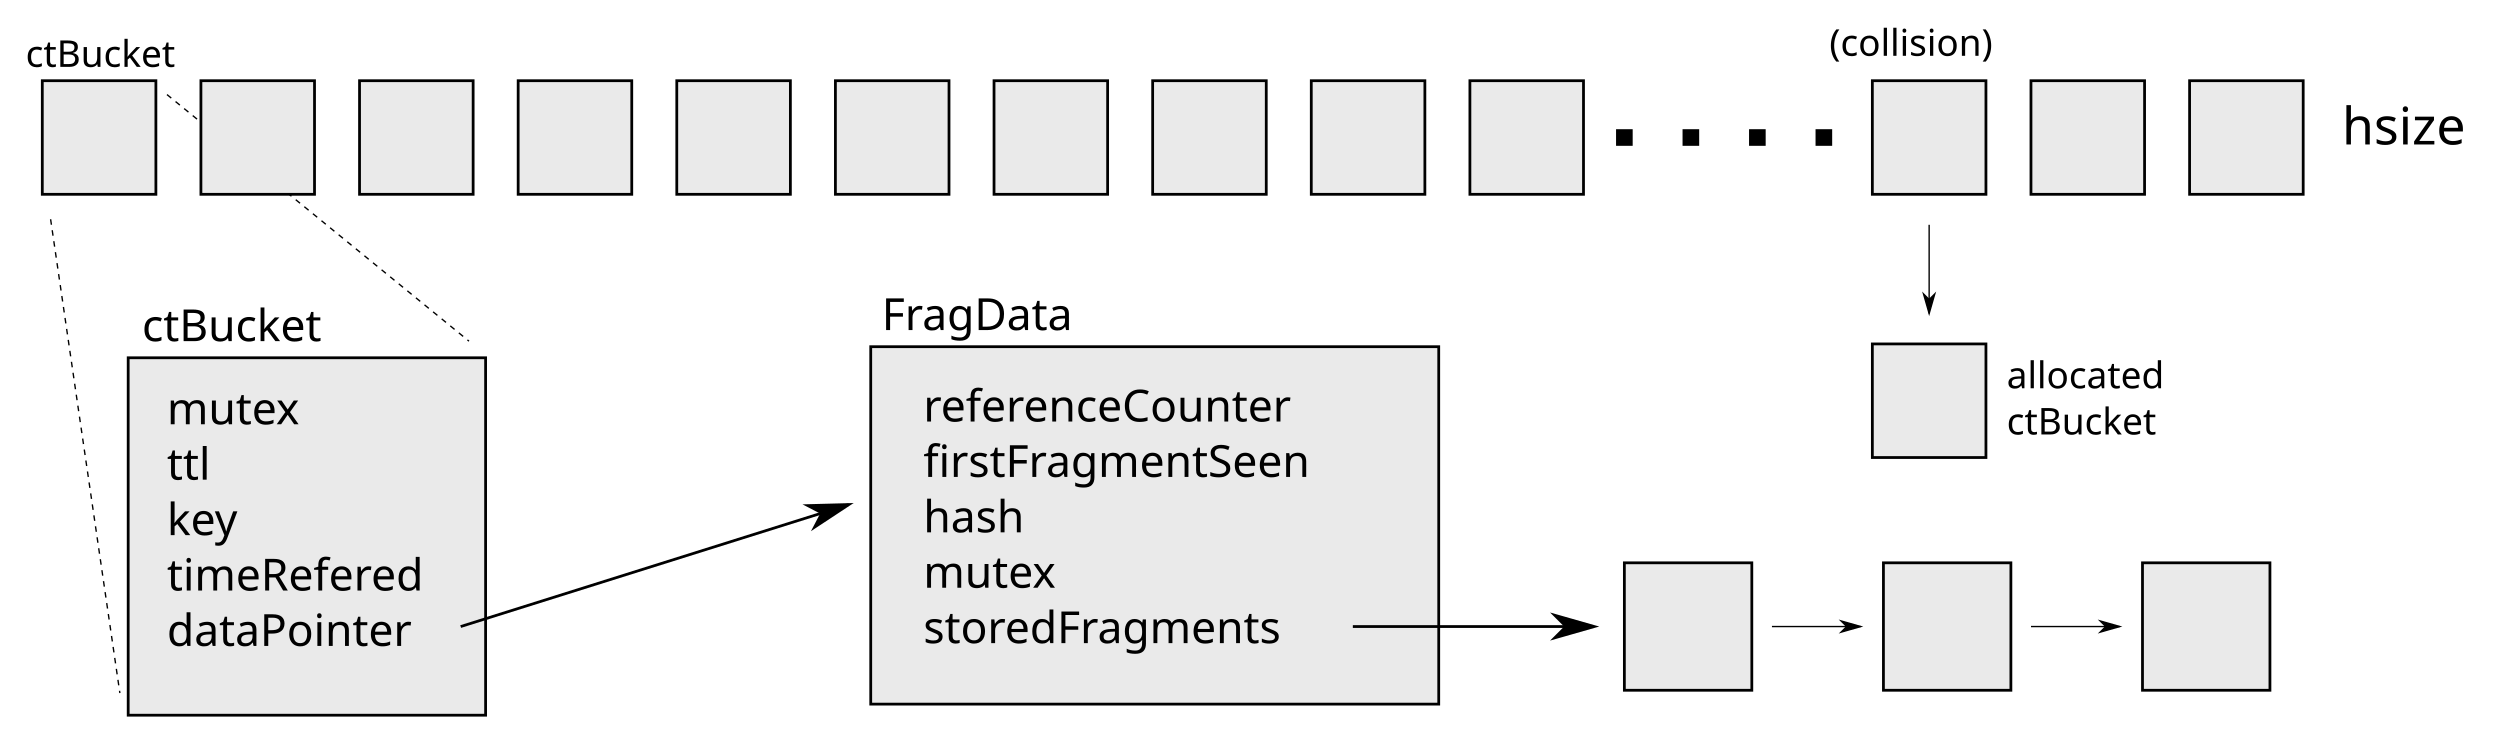
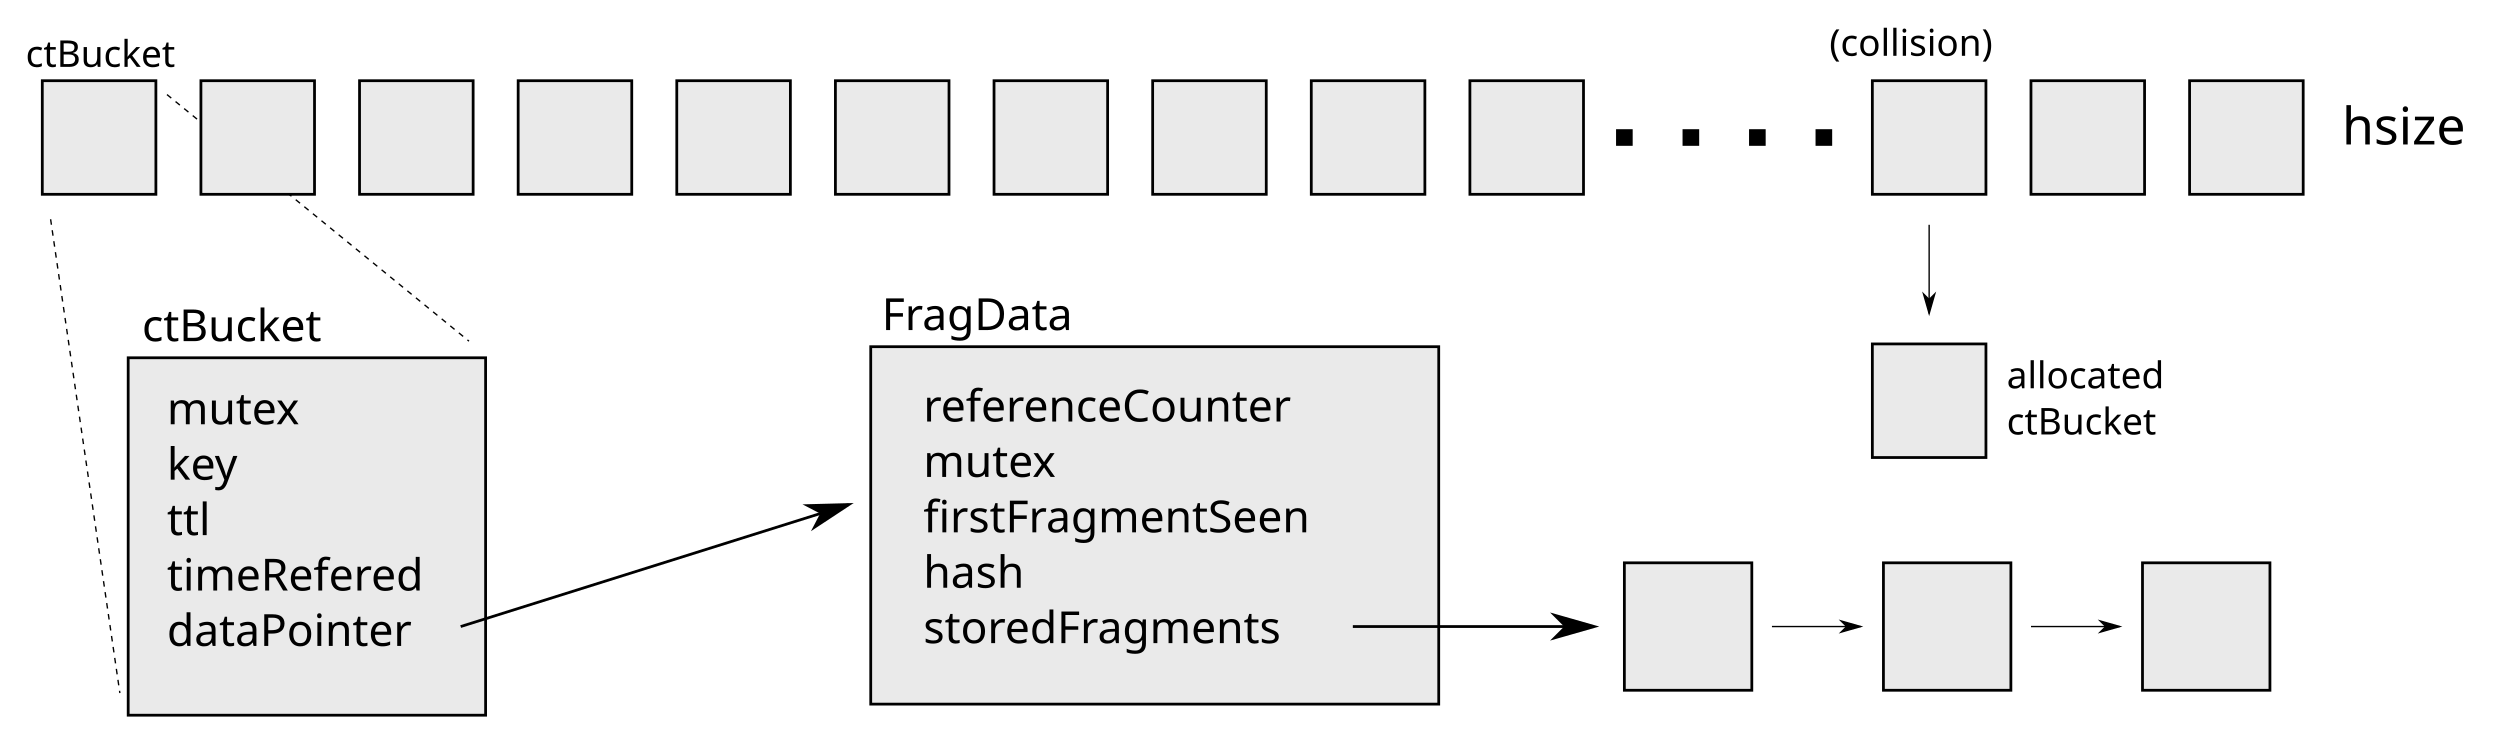
<svg xmlns="http://www.w3.org/2000/svg" xmlns:xlink="http://www.w3.org/1999/xlink" width="902.296" height="268.63" viewBox="0 0 902.296 268.63" version="1.1" id="SVGRoot">
  <defs id="defs3737">
    <marker orient="auto" refY="0" refX="0" id="marker4336" style="overflow:visible">
      <path id="path4334" d="M 0,0 5,-5 -12.5,0 5,5 Z" style="fill:#000000;fill-opacity:1;fill-rule:evenodd;stroke:#000000;stroke-width:1pt;stroke-opacity:1" transform="matrix(-0.8,0,0,-0.8,-10,0)" />
    </marker>
    <marker style="overflow:visible" id="marker1190" refX="0" refY="0" orient="auto">
      <path transform="matrix(-0.8,0,0,-0.8,-10,0)" style="fill:#000000;fill-opacity:1;fill-rule:evenodd;stroke:#000000;stroke-width:1pt;stroke-opacity:1" d="M 0,0 5,-5 -12.5,0 5,5 Z" id="path1188" />
    </marker>
    <marker style="overflow:visible" id="marker1284" refX="0" refY="0" orient="auto">
      <path transform="matrix(-0.8,0,0,-0.8,-10,0)" style="fill:#000000;fill-opacity:1;fill-rule:evenodd;stroke:#000000;stroke-width:1pt;stroke-opacity:1" d="M 0,0 5,-5 -12.5,0 5,5 Z" id="path1282" />
    </marker>
    <marker style="overflow:visible" id="marker1203" refX="0" refY="0" orient="auto">
      <path transform="matrix(-0.8,0,0,-0.8,-10,0)" style="fill:#000000;fill-opacity:1;fill-rule:evenodd;stroke:#000000;stroke-width:1pt;stroke-opacity:1" d="M 0,0 5,-5 -12.5,0 5,5 Z" id="path1201" />
    </marker>
    <marker orient="auto" refY="0" refX="0" id="marker5317" style="overflow:visible">
      <path id="path5315" d="m -2.5,-1 c 0,2.76 -2.24,5 -5,5 -2.76,0 -5,-2.24 -5,-5 0,-2.76 2.24,-5 5,-5 2.76,0 5,2.24 5,5 z" style="fill:#000000;fill-opacity:1;fill-rule:evenodd;stroke:#000000;stroke-width:1pt;stroke-opacity:1" transform="matrix(0.8,0,0,0.8,5.92,0.8)" />
    </marker>
    <marker orient="auto" refY="0" refX="0" id="Arrow1Lend-3" style="overflow:visible">
      <path id="path870-6" d="M 0,0 5,-5 -12.5,0 5,5 Z" style="fill:#000000;fill-opacity:1;fill-rule:evenodd;stroke:#000000;stroke-width:1pt;stroke-opacity:1" transform="matrix(-0.8,0,0,-0.8,-10,0)" />
    </marker>
    <marker orient="auto" refY="0" refX="0" id="Arrow1Lend-5" style="overflow:visible">
      <path id="path870-3" d="M 0,0 5,-5 -12.5,0 5,5 Z" style="fill:#000000;fill-opacity:1;fill-rule:evenodd;stroke:#000000;stroke-width:1pt;stroke-opacity:1" transform="matrix(-0.8,0,0,-0.8,-10,0)" />
    </marker>
  </defs>
  <g id="layer1" transform="translate(-102.2357,-184.3698)">
    <rect style="opacity:1;vector-effect:none;fill:#eaeaea;fill-opacity:1;stroke:#000000;stroke-width:1;stroke-linecap:butt;stroke-linejoin:miter;stroke-miterlimit:4;stroke-dasharray:none;stroke-dashoffset:0;stroke-opacity:1;marker:none" id="rect944" width="41" height="41" x="835.25" y="213.5" />
    <use x="0" y="0" xlink:href="#rect944" id="use946" transform="translate(-57.25)" width="100%" height="100%" />
    <use x="0" y="0" xlink:href="#use946" id="use948" transform="translate(-145.25)" width="100%" height="100%" />
    <use x="0" y="0" xlink:href="#use948" id="use950" transform="translate(-57.25)" width="100%" height="100%" />
    <use x="0" y="0" xlink:href="#use950" id="use952" transform="translate(-57.25)" width="100%" height="100%" />
    <use x="0" y="0" xlink:href="#use952" id="use954" transform="translate(-57.25)" width="100%" height="100%" />
    <use x="0" y="0" xlink:href="#use954" id="use956" transform="translate(-57.25)" width="100%" height="100%" />
    <use x="0" y="0" xlink:href="#use956" id="use958" transform="translate(-57.25)" width="100%" height="100%" />
    <use x="0" y="0" xlink:href="#use958" id="use960" transform="translate(-57.25)" width="100%" height="100%" />
    <use x="0" y="0" xlink:href="#use960" id="use962" transform="translate(-57.25)" width="100%" height="100%" />
    <path style="fill:none;stroke:#000000;stroke-width:0.5;stroke-linecap:butt;stroke-linejoin:miter;stroke-miterlimit:4;stroke-dasharray:2, 2;stroke-dashoffset:0;stroke-opacity:1" d="m 162.5,218.5 109,89" id="path996" />
    <use x="0" y="0" xlink:href="#use962" id="use964" transform="translate(-57.25)" width="100%" height="100%" />
    <use x="0" y="0" xlink:href="#use964" id="use966" transform="translate(-57.25)" width="100%" height="100%" />
    <use x="0" y="0" xlink:href="#use966" id="use968" transform="translate(775)" width="100%" height="100%" />
    <path style="fill:none;stroke:#000000;stroke-width:6;stroke-linecap:butt;stroke-linejoin:miter;stroke-miterlimit:4;stroke-dasharray:6, 18;stroke-dashoffset:0;stroke-opacity:1" d="m 685.5,234 h 83" id="path970" />
    <text xml:space="preserve" style="font-style:normal;font-weight:normal;font-size:18.667px;line-height:1.25;font-family:sans-serif;letter-spacing:0px;word-spacing:0px;fill:#000000;fill-opacity:1;stroke:none" x="947.5" y="236.5" id="text974">
      <tspan id="tspan972" x="947.5" y="236.5">hsize</tspan>
    </text>
    <rect style="opacity:1;vector-effect:none;fill:#eaeaea;fill-opacity:1;stroke:#000000;stroke-width:1;stroke-linecap:butt;stroke-linejoin:miter;stroke-miterlimit:4;stroke-dasharray:none;stroke-dashoffset:0;stroke-opacity:1;marker:none" id="rect976" width="129" height="129" x="148.5" y="313.5" />
    <text xml:space="preserve" style="font-style:normal;font-weight:normal;font-size:13.333px;line-height:1.25;font-family:sans-serif;letter-spacing:0px;word-spacing:0px;fill:#000000;fill-opacity:1;stroke:none" x="111.5" y="208.5" id="text980">
      <tspan id="tspan978" x="111.5" y="208.5">ctBucket</tspan>
    </text>
    <text xml:space="preserve" style="font-style:normal;font-weight:normal;font-size:16px;line-height:1.25;font-family:sans-serif;letter-spacing:0px;word-spacing:0px;fill:#000000;fill-opacity:1;stroke:none" x="162.5" y="337.5" id="text984">
      <tspan id="tspan982" x="162.5" y="337.5">mutex</tspan>
-       <tspan x="162.5" y="357.5" id="tspan986">ttl</tspan>
-       <tspan x="162.5" y="377.5" id="tspan988">key</tspan>
+       <tspan x="162.5" y="357.5" id="tspan986">key</tspan>
+       <tspan x="162.5" y="377.5" id="tspan988">ttl</tspan>
      <tspan x="162.5" y="397.5" id="tspan990">timeRefered</tspan>
      <tspan x="162.5" y="417.5" id="tspan992">dataPointer</tspan>
    </text>
    <path style="opacity:1;vector-effect:none;fill:none;fill-opacity:1;stroke:#000000;stroke-width:0.5;stroke-linecap:butt;stroke-linejoin:miter;stroke-miterlimit:4;stroke-dasharray:2, 2;stroke-dashoffset:0;stroke-opacity:1" d="m 120.5,263.5 25,171" id="path994" />
    <rect style="opacity:1;vector-effect:none;fill:#eaeaea;fill-opacity:1;stroke:#000000;stroke-width:1;stroke-linecap:butt;stroke-linejoin:miter;stroke-miterlimit:4;stroke-dasharray:none;stroke-dashoffset:0;stroke-opacity:1;marker:none" id="rect1012" width="205" height="129" x="416.5" y="309.5" />
    <text xml:space="preserve" style="font-style:normal;font-weight:normal;font-size:16px;line-height:1.25;font-family:sans-serif;letter-spacing:0px;word-spacing:0px;fill:#000000;fill-opacity:1;stroke:none" x="420.5" y="303.5" id="text1084">
      <tspan id="tspan1082" x="420.5" y="303.5">FragData</tspan>
    </text>
    <text xml:space="preserve" style="font-style:normal;font-weight:normal;font-size:18.667px;line-height:1.25;font-family:sans-serif;letter-spacing:0px;word-spacing:0px;fill:#000000;fill-opacity:1;stroke:none" x="870.5" y="310.5" id="text1088">
      <tspan id="tspan1086" x="870.5" y="327.016" />
    </text>
    <path style="fill:none;stroke:#000000;stroke-width:1px;stroke-linecap:butt;stroke-linejoin:miter;stroke-opacity:1;marker-end:url(#marker1284)" d="m 268.5,410.5 140,-44" id="path1090" />
    <text xml:space="preserve" style="font-style:normal;font-weight:normal;font-size:16px;line-height:1.25;font-family:sans-serif;letter-spacing:0px;word-spacing:0px;fill:#000000;fill-opacity:1;stroke:none" x="435.5" y="336.5" id="text1106">
      <tspan x="435.5" y="336.5" id="tspan1108">referenceCounter</tspan>
-       <tspan x="435.5" y="356.5" id="tspan1110">firstFragmentSeen</tspan>
-       <tspan x="435.5" y="376.5" id="tspan1112">hash</tspan>
-       <tspan x="435.5" y="396.5" id="tspan4420">mutex</tspan>
+       <tspan x="435.5" y="356.5" id="tspan926">mutex</tspan>
+       <tspan x="435.5" y="376.5" id="tspan1110">firstFragmentSeen</tspan>
+       <tspan x="435.5" y="396.5" id="tspan4420">hash</tspan>
      <tspan x="435.5" y="416.5" id="tspan1116">storedFragments</tspan>
      <tspan x="435.5" y="436.5" id="tspan1114" />
    </text>
    <rect style="opacity:1;vector-effect:none;fill:#eaeaea;fill-opacity:1;stroke:#000000;stroke-width:1;stroke-linecap:butt;stroke-linejoin:miter;stroke-miterlimit:4;stroke-dasharray:none;stroke-dashoffset:0;stroke-opacity:1;marker:none" id="rect1118" width="46" height="46" x="782" y="387.5" />
    <use x="0" y="0" xlink:href="#rect1118" id="use1120" transform="translate(-93.5)" width="100%" height="100%" />
    <use x="0" y="0" xlink:href="#use1120" id="use1122" transform="translate(187)" width="100%" height="100%" />
    <path style="fill:none;stroke:#000000;stroke-width:0.5;stroke-linecap:butt;stroke-linejoin:miter;stroke-miterlimit:4;stroke-dasharray:none;stroke-opacity:1;marker-end:url(#marker4336)" d="m 741.765,410.5 h 32" id="path1124" />
    <use x="0" y="0" xlink:href="#path1124" id="use1184" transform="translate(93.5)" width="100%" height="100%" />
    <path style="fill:none;stroke:#000000;stroke-width:1px;stroke-linecap:butt;stroke-linejoin:miter;stroke-opacity:1;marker-end:url(#marker1190)" d="m 590.5,410.5 h 87" id="path1186" />
    <use x="0" y="0" xlink:href="#use946" id="use1258" transform="translate(0,95)" width="100%" height="100%" />
    <use x="0" y="0" xlink:href="#path1124" id="use4344" transform="rotate(90,842.6323,366.3677)" width="100%" height="100%" />
    <text id="text4406" y="324.5" x="826.5" style="font-style:normal;font-weight:normal;font-size:13.333px;line-height:1.25;font-family:sans-serif;letter-spacing:0px;word-spacing:0px;fill:#000000;fill-opacity:1;stroke:none" xml:space="preserve">
      <tspan y="324.5" x="826.5" id="tspan4404">allocated</tspan>
      <tspan y="341.167" x="826.5" id="tspan4408">ctBucket</tspan>
    </text>
    <text xml:space="preserve" style="font-style:normal;font-weight:normal;font-size:13.333px;line-height:1.25;font-family:sans-serif;letter-spacing:0px;word-spacing:0px;fill:#000000;fill-opacity:1;stroke:none" x="762.5" y="204.5" id="text4412">
      <tspan id="tspan4410" x="762.5" y="204.5">(collision)</tspan>
    </text>
    <text id="text4416" y="307.5" x="153.5" style="font-style:normal;font-weight:normal;font-size:16px;line-height:1.25;font-family:sans-serif;letter-spacing:0px;word-spacing:0px;fill:#000000;fill-opacity:1;stroke:none" xml:space="preserve">
      <tspan y="307.5" x="153.5" id="tspan4414">ctBucket</tspan>
    </text>
  </g>
</svg>
